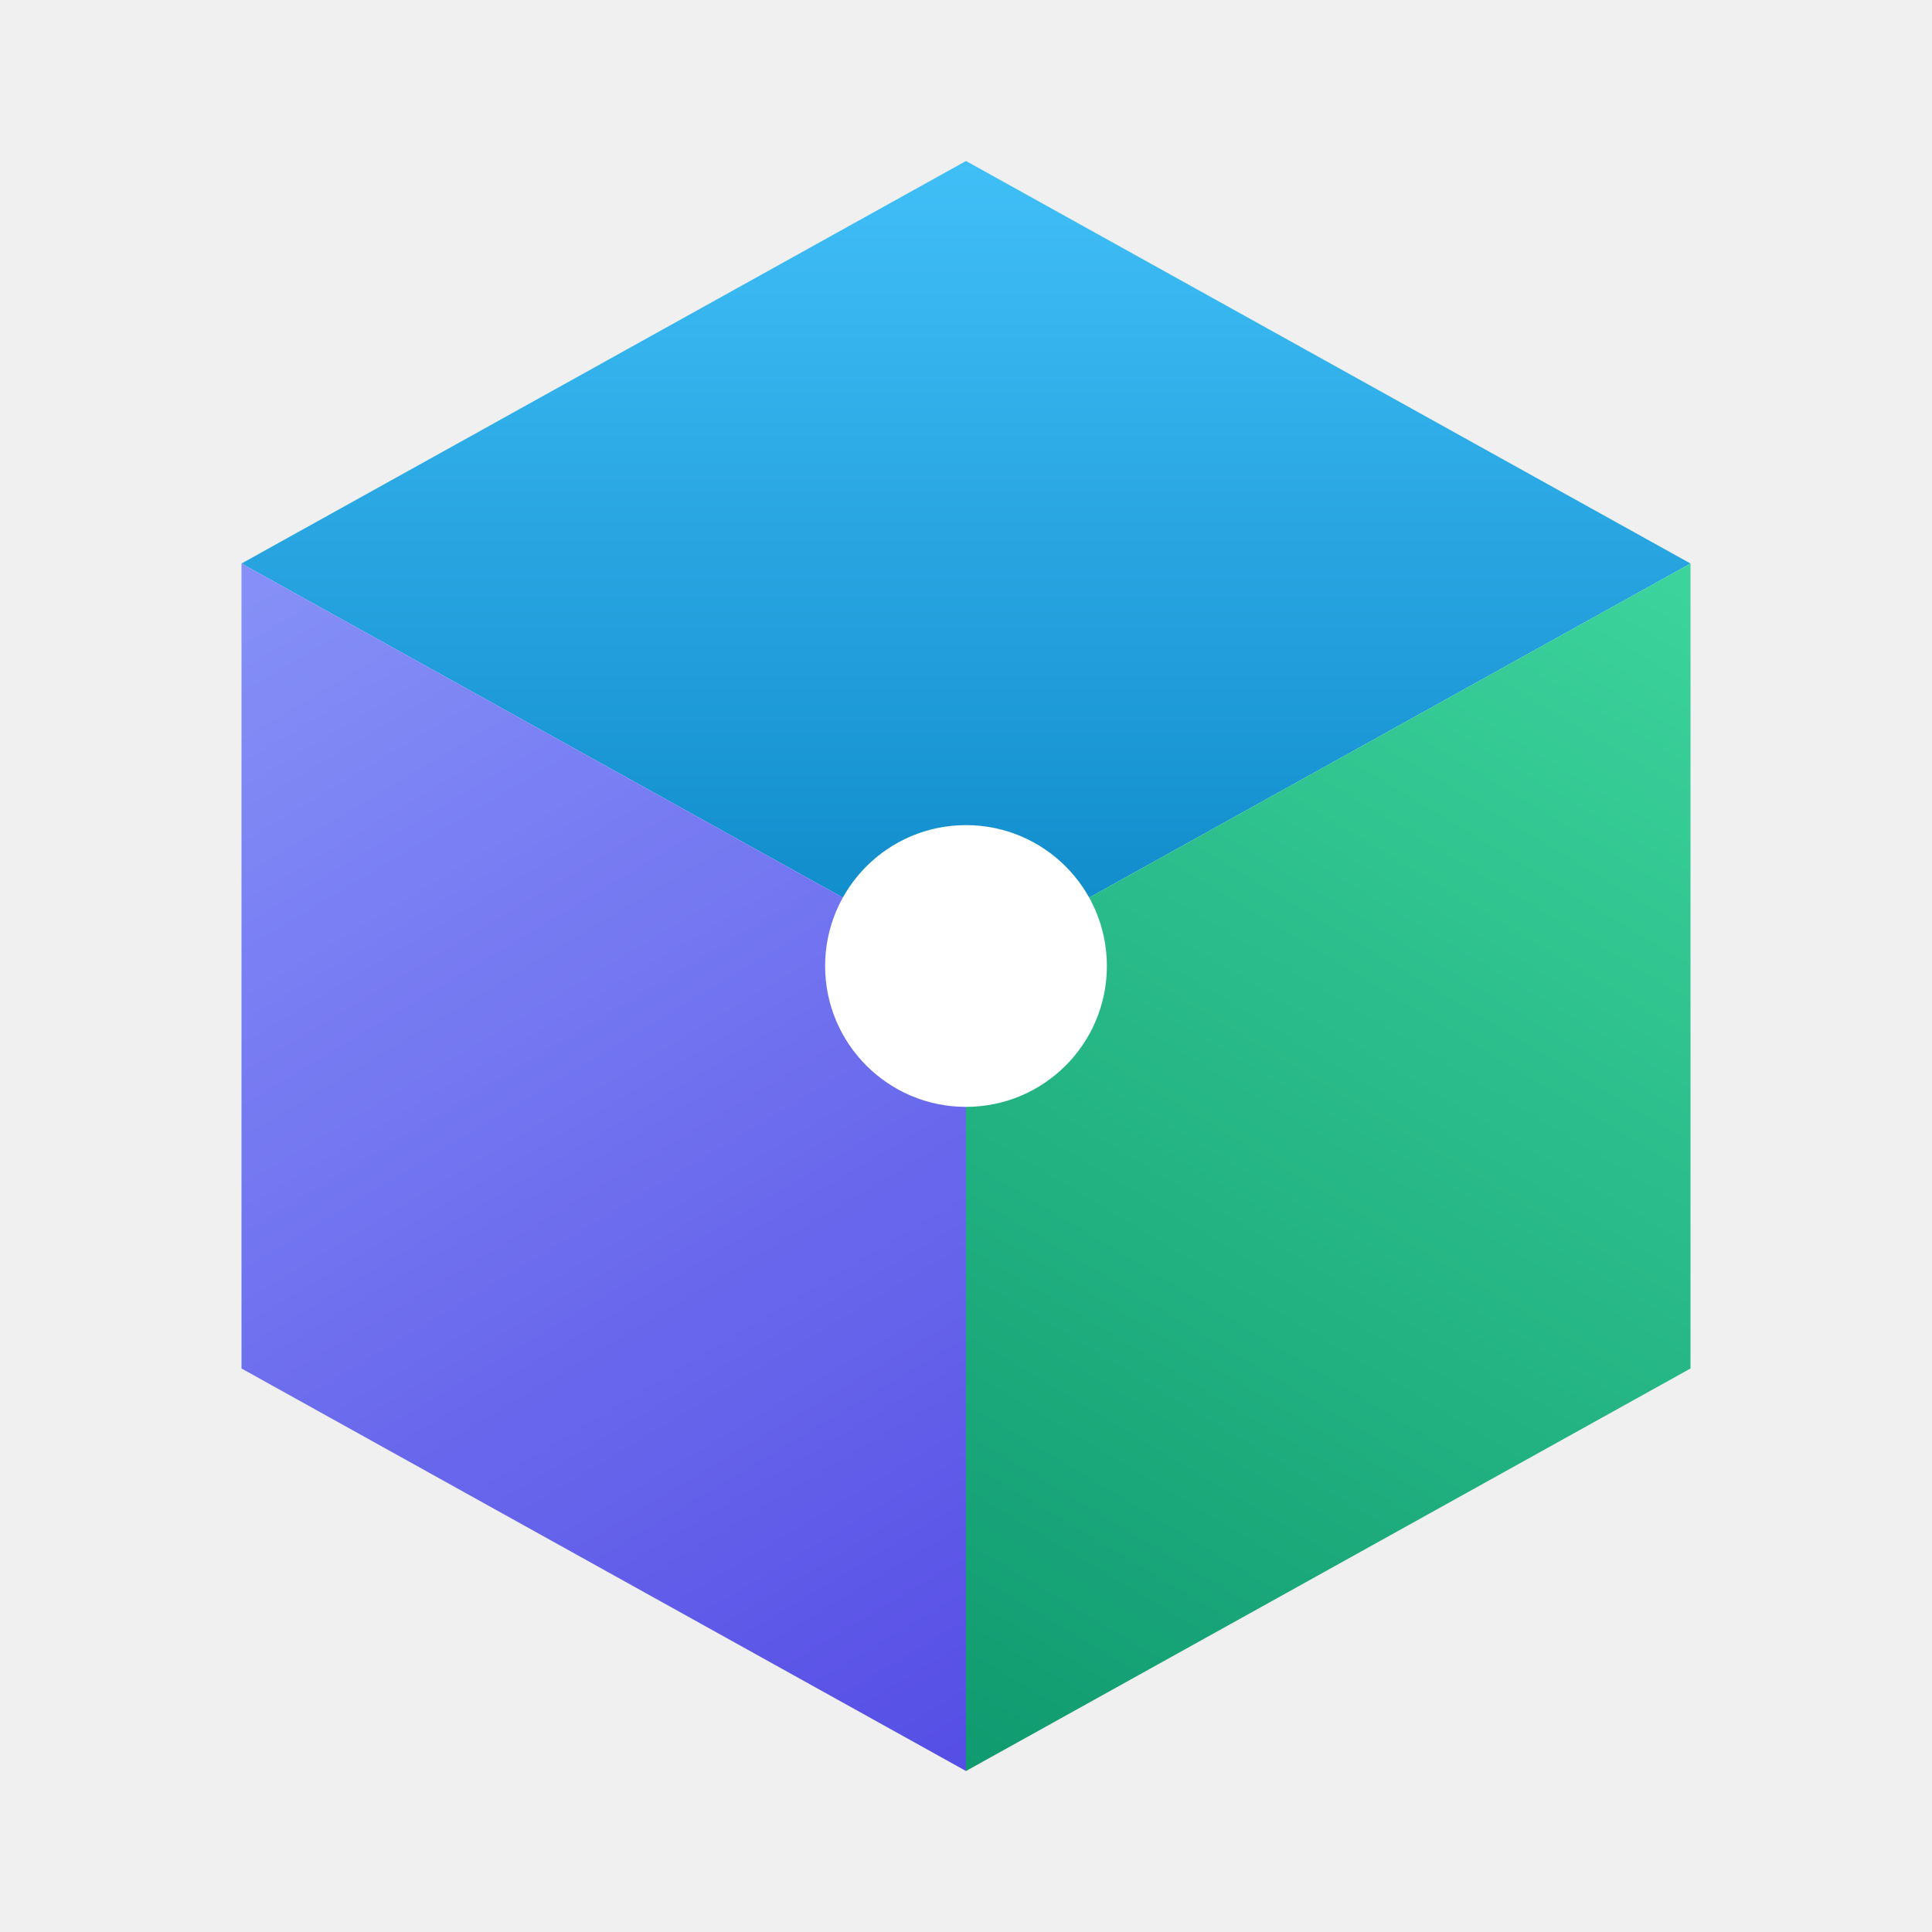
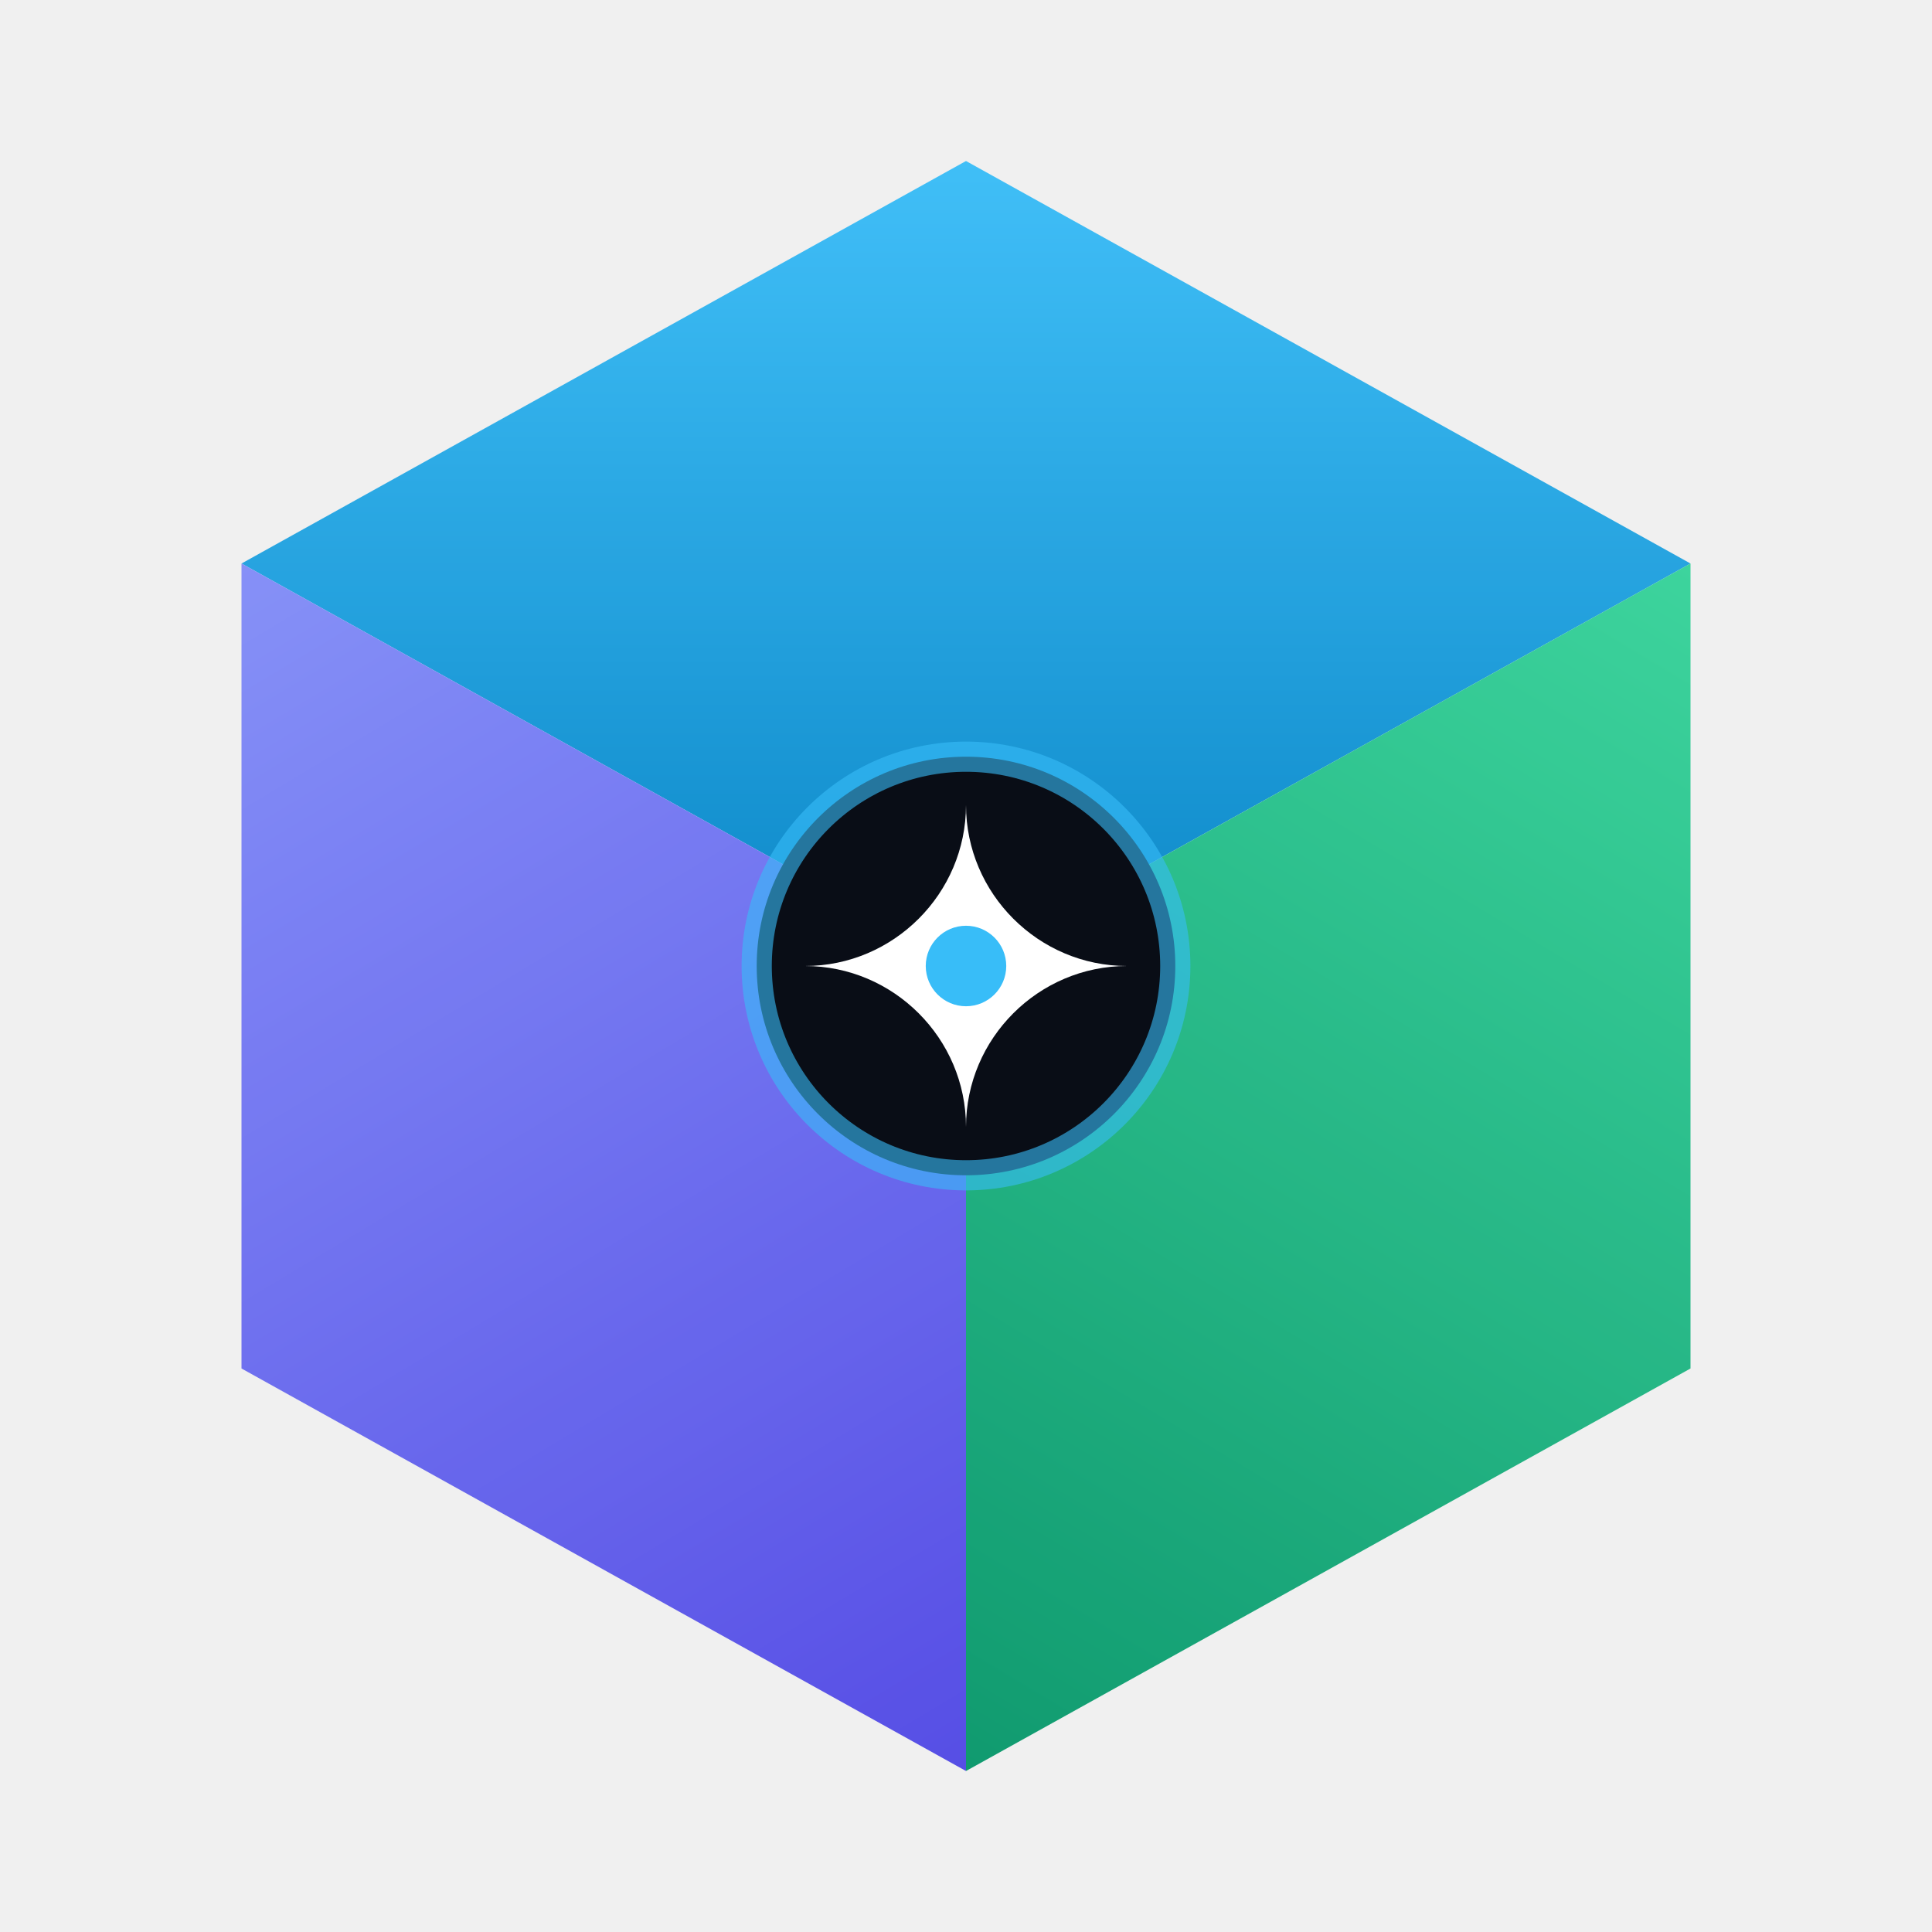
<svg xmlns="http://www.w3.org/2000/svg" width="128" height="128" viewBox="0 0 48 48" fill="none">
  <defs>
    <linearGradient id="cleoGradTop" x1="24" y1="4" x2="24" y2="24" gradientUnits="userSpaceOnUse">
      <stop offset="0%" stop-color="#38bdf8" />
      <stop offset="100%" stop-color="#0284c7" />
    </linearGradient>
    <linearGradient id="cleoGradLeft" x1="6" y1="14" x2="24" y2="44" gradientUnits="userSpaceOnUse">
      <stop offset="0%" stop-color="#818cf8" />
      <stop offset="100%" stop-color="#4f46e5" />
    </linearGradient>
    <linearGradient id="cleoGradRight" x1="42" y1="14" x2="24" y2="44" gradientUnits="userSpaceOnUse">
      <stop offset="0%" stop-color="#34d399" />
      <stop offset="100%" stop-color="#059669" />
    </linearGradient>
  </defs>
  <polygon points="24,4 42,14 24,24 6,14" fill="url(#cleoGradTop)" opacity="0.95" />
  <polygon points="6,14 24,24 24,44 6,34" fill="url(#cleoGradLeft)" opacity="0.95" />
  <polygon points="42,14 42,34 24,44 24,24" fill="url(#cleoGradRight)" opacity="0.95" />
-   <circle cx="24" cy="24" r="3.5" fill="#ffffff" />
+   <circle cx="24" cy="24" r="5.2" fill="#090d16" stroke="#38bdf8" stroke-width="0.75" stroke-opacity="0.6" />
+   <path d="M24 20 C24 22.2 22.2 24 20 24 C22.2 24 24 25.8 24 28 C24 25.8 25.8 24 28 24 C25.8 24 24 22.2 24 20 Z" fill="#ffffff" />
+   <circle cx="24" cy="24" r="1" fill="#38bdf8" />
</svg>
